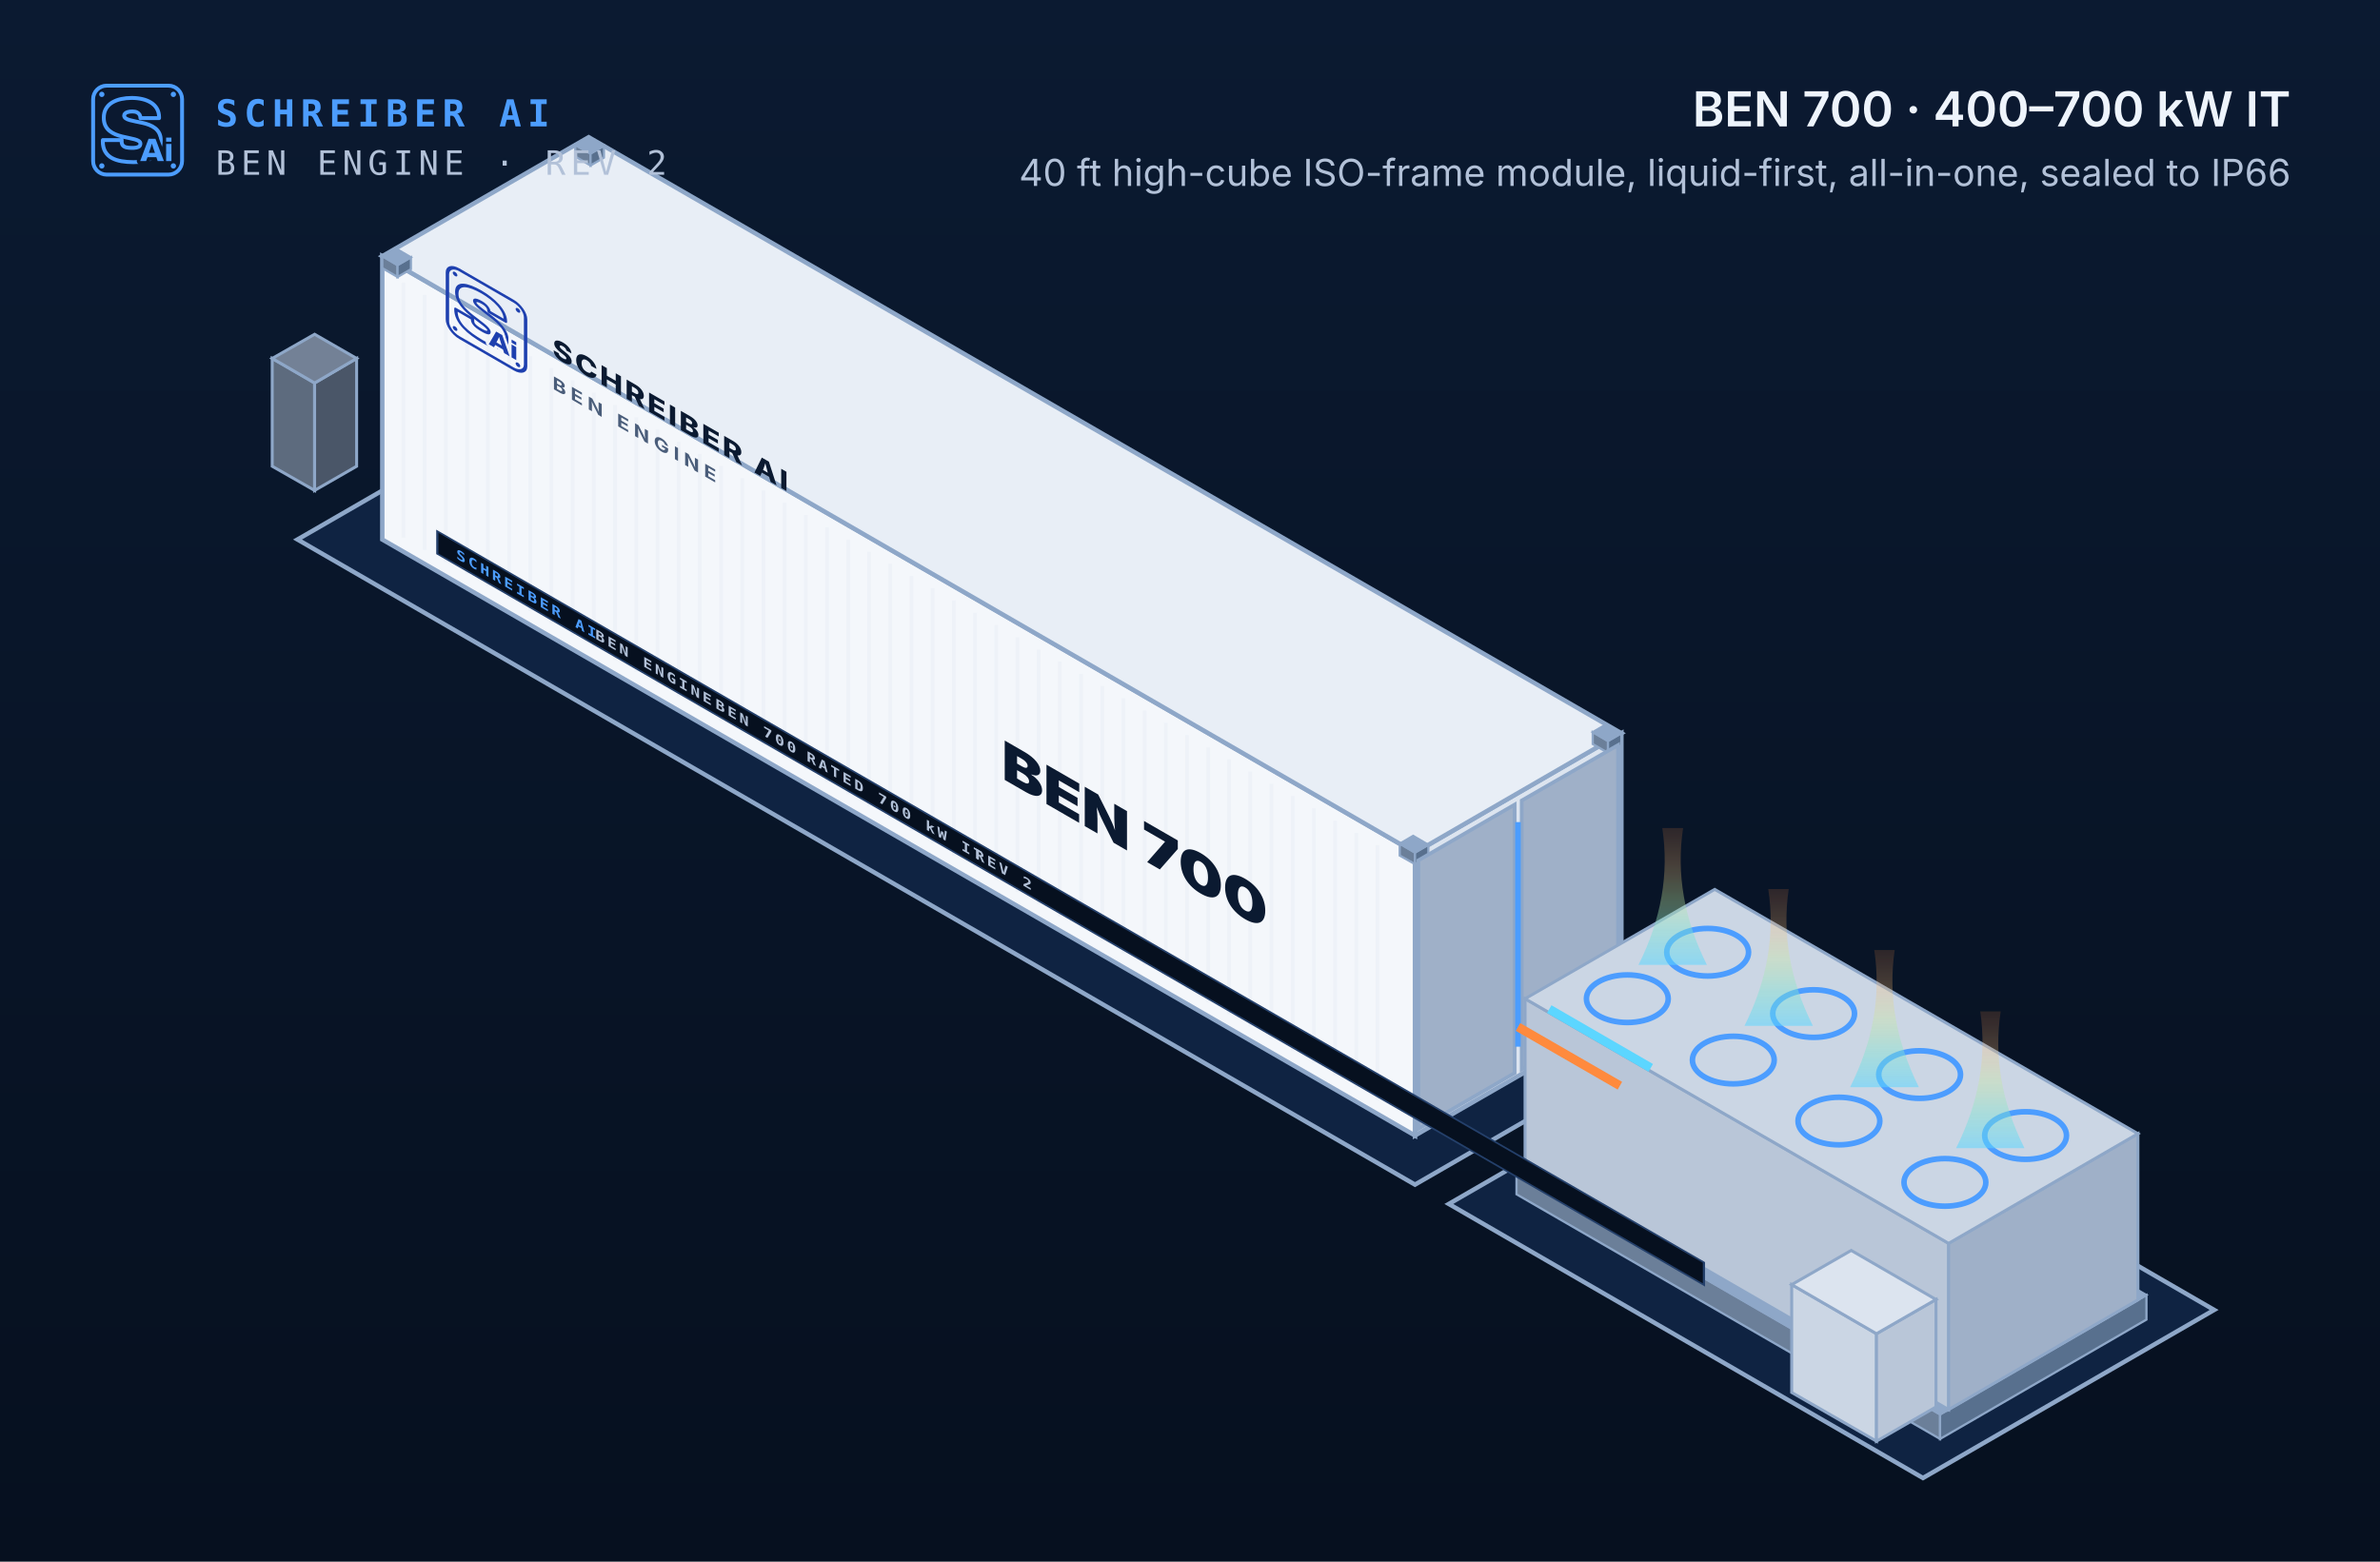
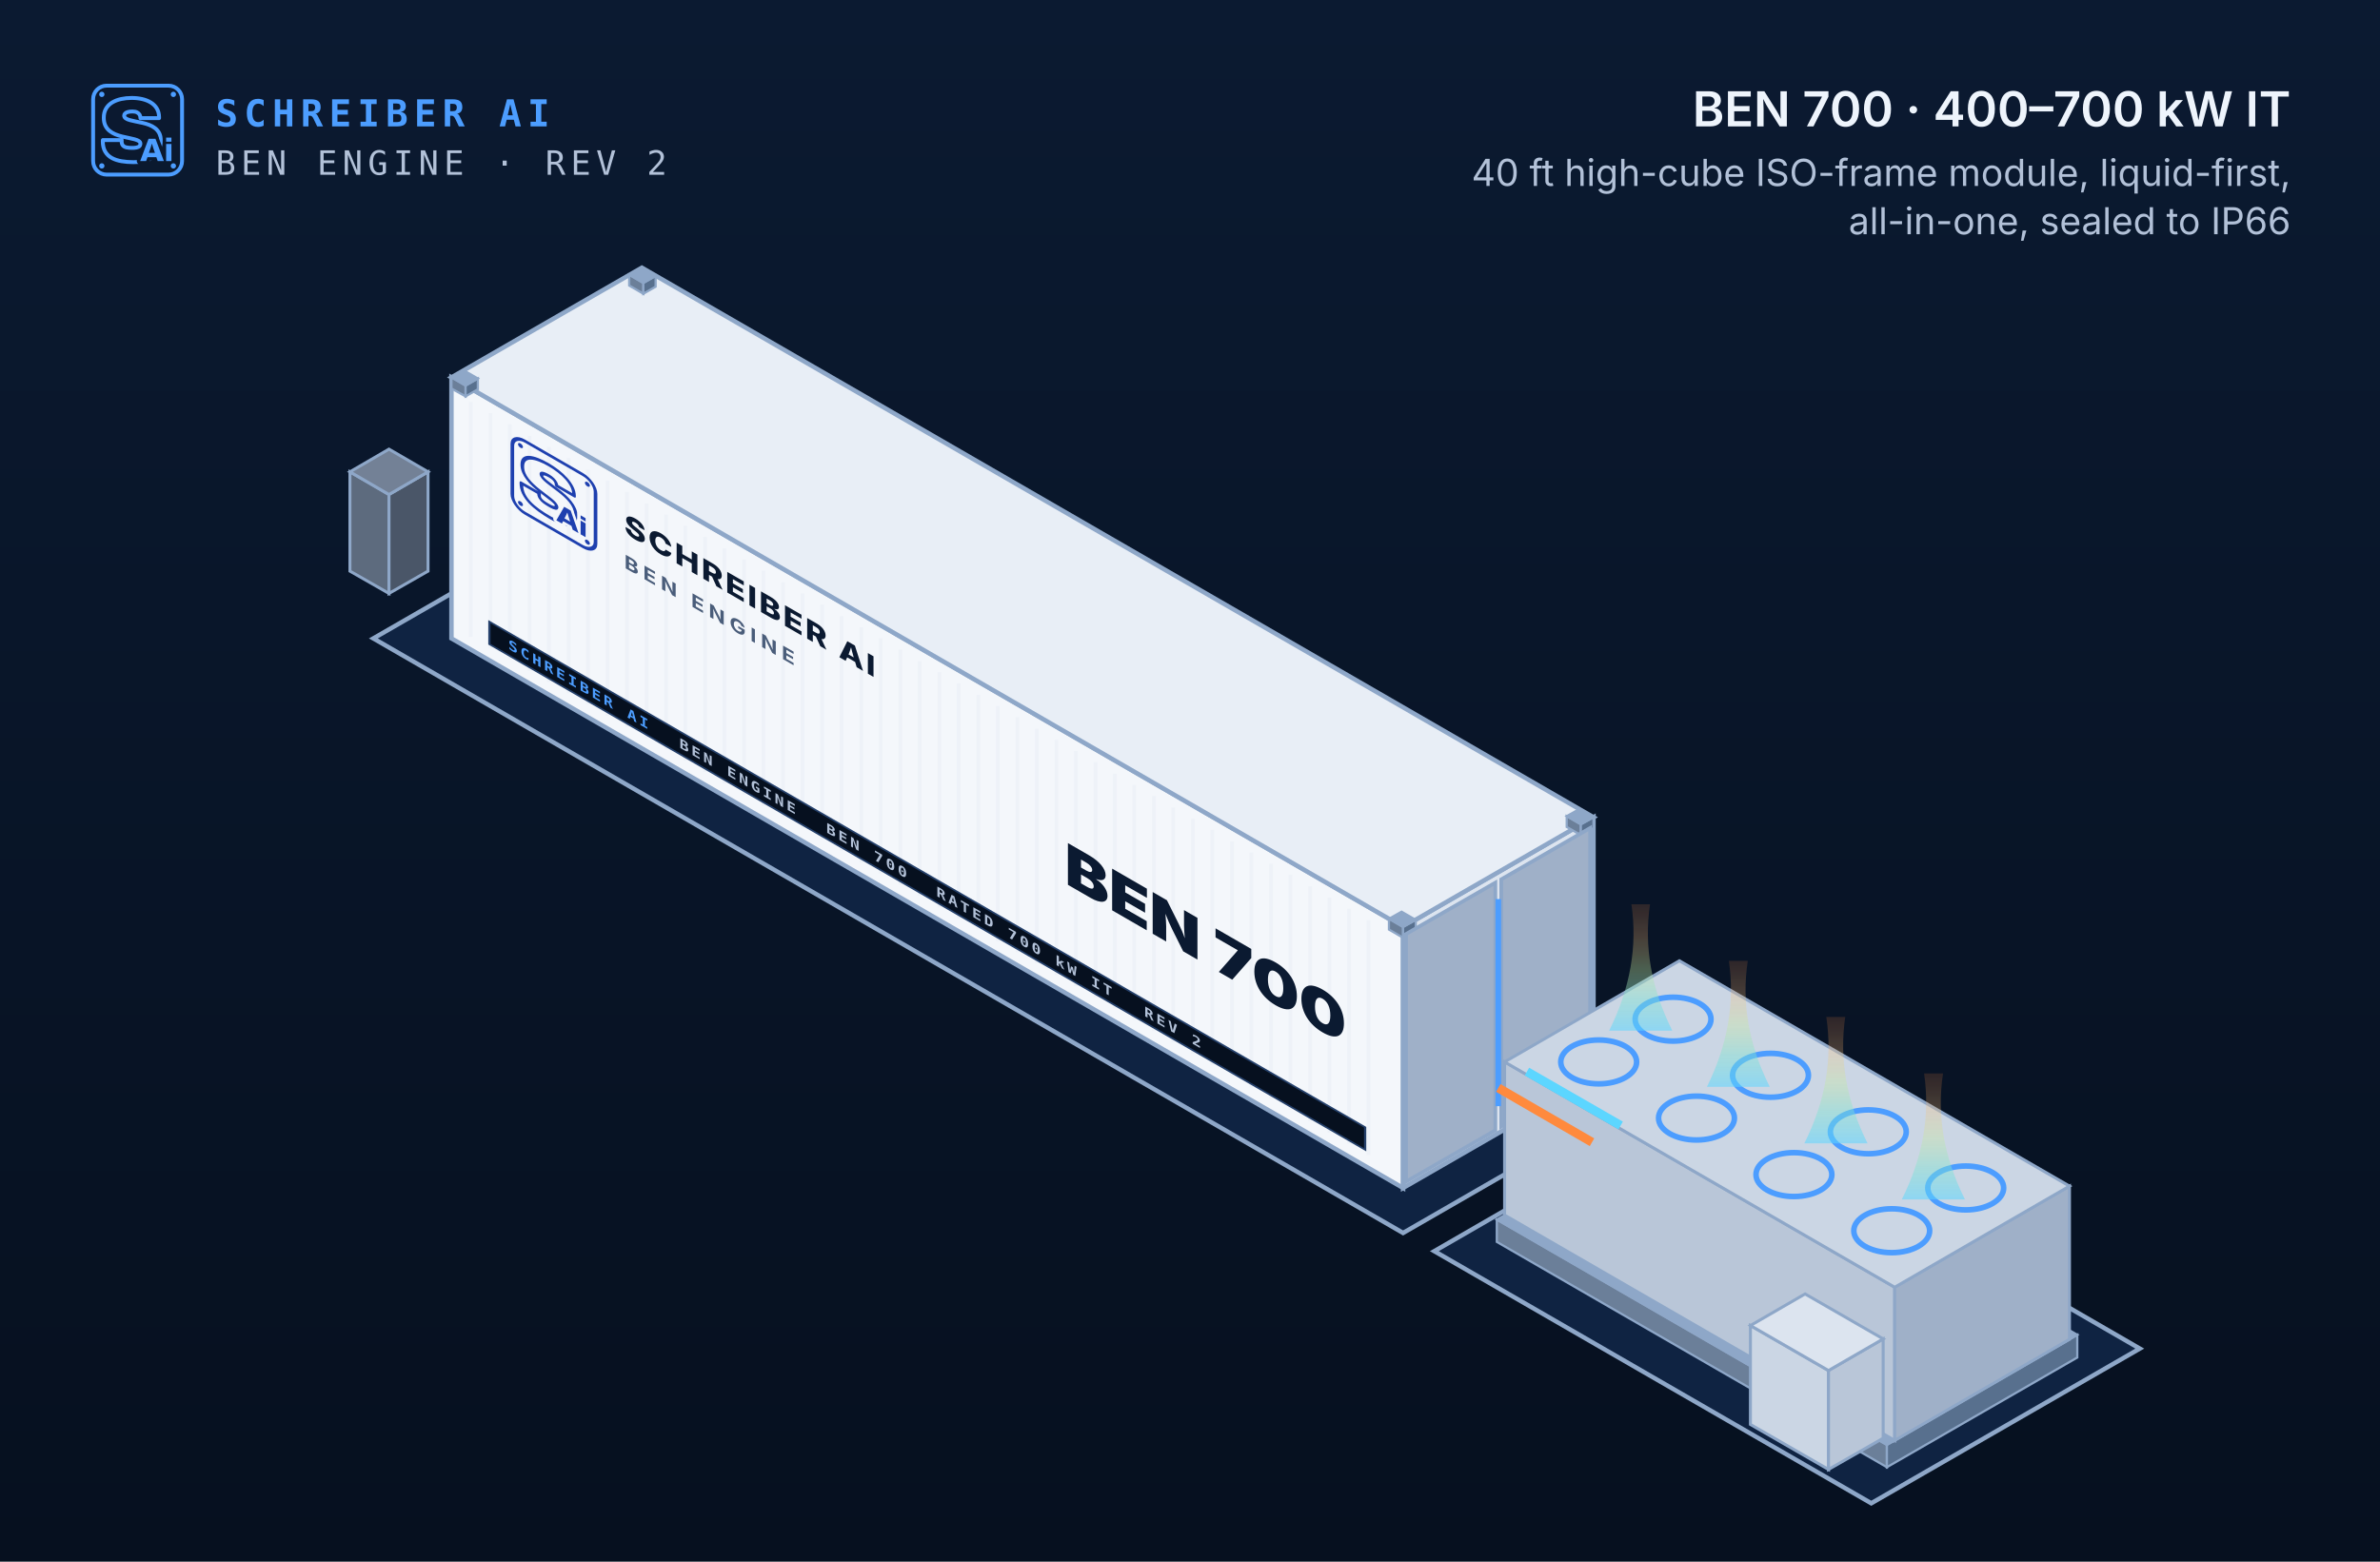
<svg xmlns="http://www.w3.org/2000/svg" viewBox="0 0 640 420" width="640" height="420" role="img" aria-label="BEN 700 — BEN Engine, by Schreiber AI, Rev 2 illustration">
  <defs>
    <linearGradient id="bg" x1="0" y1="0" x2="0" y2="1">
      <stop offset="0" stop-color="#0B1A31" />
      <stop offset="1" stop-color="#06101F" />
    </linearGradient>
  </defs>
  <rect width="640" height="420" fill="url(#bg)" />
-   <polygon points="158.3,99.9 458.8,273.4 380.5,318.6 80.0,145.1" fill="#0F2342" stroke="#8EA7C8" stroke-width="1.2" opacity="1.0" />
-   <polygon points="102.8,145.1 380.5,305.4 380.5,229.3 102.8,68.9" fill="#F4F7FB" stroke="#8EA7C8" stroke-width="1.2" opacity="1.0" />
-   <polygon points="436.0,273.4 380.5,305.4 380.5,229.3 436.0,197.2" fill="#DCE4EF" stroke="#8EA7C8" stroke-width="1.2" opacity="1.0" />
-   <polygon points="158.3,36.9 436.0,197.2 380.5,229.3 102.8,68.9" fill="#E8EEF6" stroke="#8EA7C8" stroke-width="1.2" opacity="1.0" />
-   <line x1="108.5" y1="144.6" x2="108.5" y2="76.0" stroke="#EEF2F8" stroke-width="1" />
-   <line x1="114.2" y1="147.9" x2="114.2" y2="79.3" stroke="#EEF2F8" stroke-width="1" />
-   <line x1="119.9" y1="151.2" x2="119.9" y2="82.6" stroke="#EEF2F8" stroke-width="1" />
-   <line x1="125.6" y1="154.4" x2="125.6" y2="85.9" stroke="#EEF2F8" stroke-width="1" />
-   <line x1="131.2" y1="157.7" x2="131.2" y2="89.2" stroke="#EEF2F8" stroke-width="1" />
-   <line x1="136.9" y1="161.0" x2="136.9" y2="92.5" stroke="#EEF2F8" stroke-width="1" />
-   <line x1="142.6" y1="164.3" x2="142.6" y2="95.8" stroke="#EEF2F8" stroke-width="1" />
-   <line x1="148.3" y1="167.6" x2="148.3" y2="99.0" stroke="#EEF2F8" stroke-width="1" />
-   <line x1="154.0" y1="170.9" x2="154.0" y2="102.3" stroke="#EEF2F8" stroke-width="1" />
-   <line x1="159.7" y1="174.2" x2="159.7" y2="105.6" stroke="#EEF2F8" stroke-width="1" />
-   <line x1="165.4" y1="177.5" x2="165.4" y2="108.9" stroke="#EEF2F8" stroke-width="1" />
-   <line x1="171.1" y1="180.7" x2="171.1" y2="112.2" stroke="#EEF2F8" stroke-width="1" />
-   <line x1="176.8" y1="184.0" x2="176.8" y2="115.5" stroke="#EEF2F8" stroke-width="1" />
-   <line x1="182.5" y1="187.3" x2="182.5" y2="118.8" stroke="#EEF2F8" stroke-width="1" />
-   <line x1="188.2" y1="190.6" x2="188.2" y2="122.1" stroke="#EEF2F8" stroke-width="1" />
-   <line x1="193.9" y1="193.9" x2="193.9" y2="125.3" stroke="#EEF2F8" stroke-width="1" />
-   <line x1="199.6" y1="197.2" x2="199.6" y2="128.6" stroke="#EEF2F8" stroke-width="1" />
-   <line x1="205.3" y1="200.5" x2="205.3" y2="131.9" stroke="#EEF2F8" stroke-width="1" />
-   <line x1="211.0" y1="203.8" x2="211.0" y2="135.2" stroke="#EEF2F8" stroke-width="1" />
-   <line x1="216.7" y1="207.0" x2="216.7" y2="138.5" stroke="#EEF2F8" stroke-width="1" />
-   <line x1="222.4" y1="210.3" x2="222.4" y2="141.8" stroke="#EEF2F8" stroke-width="1" />
-   <line x1="228.1" y1="213.6" x2="228.1" y2="145.1" stroke="#EEF2F8" stroke-width="1" />
-   <line x1="233.7" y1="216.9" x2="233.7" y2="148.4" stroke="#EEF2F8" stroke-width="1" />
-   <line x1="239.4" y1="220.2" x2="239.4" y2="151.6" stroke="#EEF2F8" stroke-width="1" />
-   <line x1="245.1" y1="223.5" x2="245.1" y2="154.9" stroke="#EEF2F8" stroke-width="1" />
-   <line x1="250.8" y1="226.8" x2="250.8" y2="158.2" stroke="#EEF2F8" stroke-width="1" />
-   <line x1="256.5" y1="230.1" x2="256.5" y2="161.5" stroke="#EEF2F8" stroke-width="1" />
-   <line x1="262.2" y1="233.3" x2="262.2" y2="164.8" stroke="#EEF2F8" stroke-width="1" />
-   <line x1="267.9" y1="236.6" x2="267.9" y2="168.1" stroke="#EEF2F8" stroke-width="1" />
-   <line x1="273.6" y1="239.9" x2="273.6" y2="171.4" stroke="#EEF2F8" stroke-width="1" />
-   <line x1="279.3" y1="243.2" x2="279.3" y2="174.7" stroke="#EEF2F8" stroke-width="1" />
-   <line x1="285.0" y1="246.5" x2="285.0" y2="177.9" stroke="#EEF2F8" stroke-width="1" />
-   <line x1="290.7" y1="249.8" x2="290.7" y2="181.2" stroke="#EEF2F8" stroke-width="1" />
-   <line x1="296.4" y1="253.1" x2="296.4" y2="184.5" stroke="#EEF2F8" stroke-width="1" />
-   <line x1="302.1" y1="256.4" x2="302.1" y2="187.8" stroke="#EEF2F8" stroke-width="1" />
-   <line x1="307.8" y1="259.6" x2="307.8" y2="191.1" stroke="#EEF2F8" stroke-width="1" />
-   <line x1="313.5" y1="262.9" x2="313.5" y2="194.4" stroke="#EEF2F8" stroke-width="1" />
-   <line x1="319.2" y1="266.2" x2="319.2" y2="197.7" stroke="#EEF2F8" stroke-width="1" />
-   <line x1="324.9" y1="269.5" x2="324.9" y2="201.0" stroke="#EEF2F8" stroke-width="1" />
-   <line x1="330.5" y1="272.8" x2="330.5" y2="204.2" stroke="#EEF2F8" stroke-width="1" />
-   <line x1="336.2" y1="276.1" x2="336.2" y2="207.5" stroke="#EEF2F8" stroke-width="1" />
-   <line x1="341.9" y1="279.4" x2="341.9" y2="210.8" stroke="#EEF2F8" stroke-width="1" />
-   <line x1="347.6" y1="282.7" x2="347.6" y2="214.1" stroke="#EEF2F8" stroke-width="1" />
-   <line x1="353.3" y1="285.9" x2="353.3" y2="217.4" stroke="#EEF2F8" stroke-width="1" />
-   <line x1="359.0" y1="289.2" x2="359.0" y2="220.7" stroke="#EEF2F8" stroke-width="1" />
-   <line x1="364.7" y1="292.5" x2="364.7" y2="224.0" stroke="#EEF2F8" stroke-width="1" />
-   <line x1="370.4" y1="295.8" x2="370.4" y2="227.3" stroke="#EEF2F8" stroke-width="1" />
-   <polygon points="154.7,42.1 158.8,44.5 158.8,41.3 154.7,39.0" fill="#6B7F99" stroke="#8EA7C8" stroke-width="0.6" opacity="1.0" />
-   <polygon points="162.4,42.4 158.8,44.5 158.8,41.3 162.4,39.2" fill="#58708E" stroke="#8EA7C8" stroke-width="0.6" opacity="1.0" />
-   <polygon points="158.3,36.9 162.4,39.2 158.8,41.3 154.7,39.0" fill="#8EA7C8" stroke="#8EA7C8" stroke-width="0.6" opacity="1.0" />
-   <polygon points="102.8,72.1 106.9,74.5 106.9,71.3 102.8,68.9" fill="#6B7F99" stroke="#8EA7C8" stroke-width="0.6" opacity="1.0" />
-   <polygon points="110.5,72.4 106.9,74.5 106.9,71.3 110.5,69.2" fill="#58708E" stroke="#8EA7C8" stroke-width="0.6" opacity="1.0" />
-   <polygon points="106.4,66.8 110.5,69.2 106.9,71.3 102.8,68.9" fill="#8EA7C8" stroke="#8EA7C8" stroke-width="0.6" opacity="1.0" />
-   <polygon points="428.3,200.1 432.4,202.5 432.4,199.3 428.3,196.9" fill="#6B7F99" stroke="#8EA7C8" stroke-width="0.6" opacity="1.0" />
-   <polygon points="436.0,200.4 432.4,202.5 432.4,199.3 436.0,197.2" fill="#58708E" stroke="#8EA7C8" stroke-width="0.6" opacity="1.0" />
-   <polygon points="431.9,194.8 436.0,197.2 432.4,199.3 428.3,196.9" fill="#8EA7C8" stroke="#8EA7C8" stroke-width="0.6" opacity="1.0" />
-   <polygon points="376.4,230.1 380.5,232.4 380.5,229.3 376.4,226.9" fill="#6B7F99" stroke="#8EA7C8" stroke-width="0.6" opacity="1.0" />
-   <polygon points="384.1,230.3 380.5,232.4 380.5,229.3 384.1,227.2" fill="#58708E" stroke="#8EA7C8" stroke-width="0.6" opacity="1.0" />
-   <polygon points="380.0,224.8 384.1,227.2 380.5,229.3 376.4,226.9" fill="#8EA7C8" stroke="#8EA7C8" stroke-width="0.6" opacity="1.0" />
-   <polygon points="435.1,272.6 409.2,287.6 409.2,215.3 435.1,200.4" fill="#9FB0C8" stroke="#8EA7C8" stroke-width="1" opacity="1.0" />
-   <polygon points="407.3,288.6 381.4,303.6 381.4,231.4 407.3,216.4" fill="#9FB0C8" stroke="#8EA7C8" stroke-width="1" opacity="1.0" />
-   <line x1="408.2" y1="281.5" x2="408.2" y2="221.1" stroke="#4C9DFF" stroke-width="1.5" />
-   <polygon points="467.9,278.6 595.4,352.3 517.1,397.5 389.6,323.8" fill="#0F2342" stroke="#8EA7C8" stroke-width="1.2" opacity="1.0" />
-   <polygon points="407.8,321.2 521.7,387.0 521.7,380.4 407.8,314.6" fill="#6B7F99" stroke="#8EA7C8" stroke-width="0.6" opacity="1.0" />
-   <polygon points="577.2,354.9 521.7,387.0 521.7,380.4 577.2,348.3" fill="#58708E" stroke="#8EA7C8" stroke-width="0.6" opacity="1.0" />
-   <polygon points="463.3,282.6 577.2,348.3 521.7,380.4 407.8,314.6" fill="#8EA7C8" stroke="#8EA7C8" stroke-width="0.6" opacity="1.0" />
-   <polygon points="410.1,313.3 524.0,379.1 524.0,334.4 410.1,268.6" fill="#B9C6D8" stroke="#8EA7C8" stroke-width="0.8" opacity="1.0" />
-   <polygon points="574.9,349.6 524.0,379.1 524.0,334.4 574.9,304.9" fill="#9FB0C8" stroke="#8EA7C8" stroke-width="0.8" opacity="1.0" />
-   <polygon points="461.1,239.2 574.9,304.9 524.0,334.4 410.1,268.6" fill="#CBD6E4" stroke="#8EA7C8" stroke-width="0.8" opacity="1.0" />
-   <ellipse cx="459.2" cy="256.1" rx="11.0" ry="6.4" fill="none" stroke="#4C9DFF" stroke-width="1.5" />
-   <ellipse cx="437.6" cy="268.6" rx="11.0" ry="6.4" fill="none" stroke="#4C9DFF" stroke-width="1.5" />
-   <ellipse cx="487.7" cy="272.6" rx="11.0" ry="6.4" fill="none" stroke="#4C9DFF" stroke-width="1.5" />
-   <ellipse cx="466.1" cy="285.1" rx="11.0" ry="6.4" fill="none" stroke="#4C9DFF" stroke-width="1.5" />
-   <ellipse cx="516.2" cy="289.0" rx="11.0" ry="6.4" fill="none" stroke="#4C9DFF" stroke-width="1.5" />
-   <ellipse cx="494.5" cy="301.5" rx="11.0" ry="6.4" fill="none" stroke="#4C9DFF" stroke-width="1.5" />
-   <ellipse cx="544.7" cy="305.4" rx="11.0" ry="6.4" fill="none" stroke="#4C9DFF" stroke-width="1.5" />
-   <ellipse cx="523.0" cy="318.0" rx="11.0" ry="6.4" fill="none" stroke="#4C9DFF" stroke-width="1.5" />
-   <polygon points="481.8,374.5 504.6,387.6 504.6,358.7 481.8,345.5" fill="#CBD6E4" stroke="#8EA7C8" stroke-width="0.8" opacity="1.0" />
-   <polygon points="520.6,378.4 504.6,387.6 504.6,358.7 520.6,349.5" fill="#B9C6D8" stroke="#8EA7C8" stroke-width="0.8" opacity="1.0" />
-   <polygon points="497.8,336.3 520.6,349.5 504.6,358.7 481.8,345.5" fill="#DCE4EF" stroke="#8EA7C8" stroke-width="0.8" opacity="1.0" />
-   <line x1="416.6" y1="271.4" x2="443.9" y2="287.2" stroke="#5CD6FF" stroke-width="2.4" />
-   <line x1="408.2" y1="276.2" x2="435.6" y2="292.0" stroke="#FF8A3D" stroke-width="2.4" />
-   <polygon points="73.2,125.4 84.6,131.9 84.6,103.0 73.2,96.4" fill="#5D6B7E" stroke="#8EA7C8" stroke-width="0.8" opacity="1.0" />
-   <polygon points="95.9,125.4 84.6,131.9 84.6,103.0 95.9,96.4" fill="#4A5668" stroke="#8EA7C8" stroke-width="0.8" opacity="1.0" />
-   <polygon points="84.6,89.9 95.9,96.4 84.6,103.0 73.2,96.4" fill="#738196" stroke="#8EA7C8" stroke-width="0.8" opacity="1.0" />
+   <polygon points="172.6,130.1 449.5,290.0 377.3,331.6 100.4,171.7" fill="#0F2342" stroke="#8EA7C8" stroke-width="1.2" opacity="1.0" />
+   <polygon points="121.4,171.7 377.3,319.5 377.3,249.3 121.4,101.5" fill="#F4F7FB" stroke="#8EA7C8" stroke-width="1.2" opacity="1.0" />
+   <polygon points="428.5,290.0 377.3,319.5 377.3,249.3 428.5,219.8" fill="#DCE4EF" stroke="#8EA7C8" stroke-width="1.2" opacity="1.0" />
+   <polygon points="172.6,72.0 428.5,219.8 377.3,249.3 121.4,101.5" fill="#E8EEF6" stroke="#8EA7C8" stroke-width="1.2" opacity="1.0" />
+   <line x1="126.6" y1="171.3" x2="126.6" y2="108.1" stroke="#EEF2F8" stroke-width="1" />
+   <line x1="131.9" y1="174.3" x2="131.9" y2="111.1" stroke="#EEF2F8" stroke-width="1" />
+   <line x1="137.1" y1="177.3" x2="137.1" y2="114.1" stroke="#EEF2F8" stroke-width="1" />
+   <line x1="142.4" y1="180.4" x2="142.4" y2="117.2" stroke="#EEF2F8" stroke-width="1" />
+   <line x1="147.6" y1="183.4" x2="147.6" y2="120.2" stroke="#EEF2F8" stroke-width="1" />
+   <line x1="152.9" y1="186.4" x2="152.9" y2="123.2" stroke="#EEF2F8" stroke-width="1" />
+   <line x1="158.1" y1="189.4" x2="158.1" y2="126.3" stroke="#EEF2F8" stroke-width="1" />
+   <line x1="163.4" y1="192.5" x2="163.4" y2="129.3" stroke="#EEF2F8" stroke-width="1" />
+   <line x1="168.6" y1="195.5" x2="168.6" y2="132.3" stroke="#EEF2F8" stroke-width="1" />
+   <line x1="173.9" y1="198.5" x2="173.9" y2="135.4" stroke="#EEF2F8" stroke-width="1" />
+   <line x1="179.1" y1="201.6" x2="179.1" y2="138.4" stroke="#EEF2F8" stroke-width="1" />
+   <line x1="184.3" y1="204.6" x2="184.3" y2="141.4" stroke="#EEF2F8" stroke-width="1" />
+   <line x1="189.6" y1="207.6" x2="189.6" y2="144.4" stroke="#EEF2F8" stroke-width="1" />
+   <line x1="194.8" y1="210.7" x2="194.8" y2="147.5" stroke="#EEF2F8" stroke-width="1" />
+   <line x1="200.1" y1="213.7" x2="200.1" y2="150.5" stroke="#EEF2F8" stroke-width="1" />
+   <line x1="205.3" y1="216.7" x2="205.3" y2="153.5" stroke="#EEF2F8" stroke-width="1" />
+   <line x1="210.6" y1="219.7" x2="210.6" y2="156.6" stroke="#EEF2F8" stroke-width="1" />
+   <line x1="215.8" y1="222.8" x2="215.8" y2="159.6" stroke="#EEF2F8" stroke-width="1" />
+   <line x1="221.1" y1="225.8" x2="221.1" y2="162.6" stroke="#EEF2F8" stroke-width="1" />
+   <line x1="226.3" y1="228.8" x2="226.3" y2="165.7" stroke="#EEF2F8" stroke-width="1" />
+   <line x1="231.6" y1="231.9" x2="231.6" y2="168.7" stroke="#EEF2F8" stroke-width="1" />
+   <line x1="236.8" y1="234.9" x2="236.8" y2="171.7" stroke="#EEF2F8" stroke-width="1" />
+   <line x1="242.1" y1="237.9" x2="242.1" y2="174.7" stroke="#EEF2F8" stroke-width="1" />
+   <line x1="247.3" y1="240.9" x2="247.3" y2="177.8" stroke="#EEF2F8" stroke-width="1" />
+   <line x1="252.6" y1="244.0" x2="252.6" y2="180.8" stroke="#EEF2F8" stroke-width="1" />
+   <line x1="257.8" y1="247.0" x2="257.8" y2="183.8" stroke="#EEF2F8" stroke-width="1" />
+   <line x1="263.1" y1="250.0" x2="263.1" y2="186.9" stroke="#EEF2F8" stroke-width="1" />
+   <line x1="268.3" y1="253.1" x2="268.3" y2="189.9" stroke="#EEF2F8" stroke-width="1" />
+   <line x1="273.6" y1="256.1" x2="273.6" y2="192.9" stroke="#EEF2F8" stroke-width="1" />
+   <line x1="278.8" y1="259.1" x2="278.8" y2="196.0" stroke="#EEF2F8" stroke-width="1" />
+   <line x1="284.1" y1="262.2" x2="284.1" y2="199.0" stroke="#EEF2F8" stroke-width="1" />
+   <line x1="289.3" y1="265.2" x2="289.3" y2="202.0" stroke="#EEF2F8" stroke-width="1" />
+   <line x1="294.6" y1="268.2" x2="294.6" y2="205.0" stroke="#EEF2F8" stroke-width="1" />
+   <line x1="299.8" y1="271.2" x2="299.8" y2="208.1" stroke="#EEF2F8" stroke-width="1" />
+   <line x1="305.0" y1="274.3" x2="305.0" y2="211.1" stroke="#EEF2F8" stroke-width="1" />
+   <line x1="310.3" y1="277.3" x2="310.3" y2="214.1" stroke="#EEF2F8" stroke-width="1" />
+   <line x1="315.5" y1="280.3" x2="315.5" y2="217.2" stroke="#EEF2F8" stroke-width="1" />
+   <line x1="320.8" y1="283.4" x2="320.8" y2="220.2" stroke="#EEF2F8" stroke-width="1" />
+   <line x1="326.0" y1="286.4" x2="326.0" y2="223.2" stroke="#EEF2F8" stroke-width="1" />
+   <line x1="331.3" y1="289.4" x2="331.3" y2="226.3" stroke="#EEF2F8" stroke-width="1" />
+   <line x1="336.5" y1="292.5" x2="336.5" y2="229.3" stroke="#EEF2F8" stroke-width="1" />
+   <line x1="341.8" y1="295.5" x2="341.8" y2="232.3" stroke="#EEF2F8" stroke-width="1" />
+   <line x1="347.0" y1="298.5" x2="347.0" y2="235.3" stroke="#EEF2F8" stroke-width="1" />
+   <line x1="352.3" y1="301.5" x2="352.3" y2="238.4" stroke="#EEF2F8" stroke-width="1" />
+   <line x1="357.5" y1="304.6" x2="357.5" y2="241.4" stroke="#EEF2F8" stroke-width="1" />
+   <line x1="362.8" y1="307.6" x2="362.8" y2="244.4" stroke="#EEF2F8" stroke-width="1" />
+   <line x1="368.0" y1="310.6" x2="368.0" y2="247.5" stroke="#EEF2F8" stroke-width="1" />
+   <polygon points="169.2,76.8 173.0,79.0 173.0,76.1 169.2,73.9" fill="#6B7F99" stroke="#8EA7C8" stroke-width="0.6" opacity="1.0" />
+   <polygon points="176.3,77.1 173.0,79.0 173.0,76.1 176.3,74.2" fill="#58708E" stroke="#8EA7C8" stroke-width="0.6" opacity="1.0" />
+   <polygon points="172.6,72.0 176.3,74.2 173.0,76.1 169.2,73.9" fill="#8EA7C8" stroke="#8EA7C8" stroke-width="0.6" opacity="1.0" />
+   <polygon points="121.4,104.5 125.2,106.6 125.2,103.7 121.4,101.5" fill="#6B7F99" stroke="#8EA7C8" stroke-width="0.6" opacity="1.0" />
+   <polygon points="128.5,104.7 125.2,106.6 125.2,103.7 128.5,101.8" fill="#58708E" stroke="#8EA7C8" stroke-width="0.6" opacity="1.0" />
+   <polygon points="124.7,99.6 128.5,101.8 125.2,103.7 121.4,101.5" fill="#8EA7C8" stroke="#8EA7C8" stroke-width="0.6" opacity="1.0" />
+   <polygon points="421.3,222.4 425.1,224.6 425.1,221.7 421.3,219.5" fill="#6B7F99" stroke="#8EA7C8" stroke-width="0.6" opacity="1.0" />
+   <polygon points="428.5,222.7 425.1,224.6 425.1,221.7 428.5,219.8" fill="#58708E" stroke="#8EA7C8" stroke-width="0.6" opacity="1.0" />
+   <polygon points="424.7,217.6 428.5,219.8 425.1,221.7 421.3,219.5" fill="#8EA7C8" stroke="#8EA7C8" stroke-width="0.6" opacity="1.0" />
+   <polygon points="373.5,250.0 377.3,252.2 377.3,249.3 373.5,247.1" fill="#6B7F99" stroke="#8EA7C8" stroke-width="0.6" opacity="1.0" />
+   <polygon points="380.7,250.3 377.3,252.2 377.3,249.3 380.7,247.4" fill="#58708E" stroke="#8EA7C8" stroke-width="0.6" opacity="1.0" />
+   <polygon points="376.9,245.2 380.7,247.4 377.3,249.3 373.5,247.1" fill="#8EA7C8" stroke="#8EA7C8" stroke-width="0.6" opacity="1.0" />
+   <polygon points="427.6,289.2 403.7,303.0 403.7,236.5 427.6,222.7" fill="#9FB0C8" stroke="#8EA7C8" stroke-width="1" opacity="1.0" />
+   <polygon points="402.1,304.0 378.1,317.8 378.1,251.2 402.1,237.4" fill="#9FB0C8" stroke="#8EA7C8" stroke-width="1" opacity="1.0" />
+   <line x1="402.9" y1="297.5" x2="402.9" y2="241.8" stroke="#4C9DFF" stroke-width="1.5" />
+   <polygon points="457.9,294.8 575.4,362.7 503.2,404.3 385.7,336.5" fill="#0F2342" stroke="#8EA7C8" stroke-width="1.2" opacity="1.0" />
+   <polygon points="402.5,334.0 507.4,394.6 507.4,388.6 402.5,328.0" fill="#6B7F99" stroke="#8EA7C8" stroke-width="0.6" opacity="1.0" />
+   <polygon points="558.6,365.1 507.4,394.6 507.4,388.6 558.6,359.0" fill="#58708E" stroke="#8EA7C8" stroke-width="0.6" opacity="1.0" />
+   <polygon points="453.7,298.4 558.6,359.0 507.4,388.6 402.5,328.0" fill="#8EA7C8" stroke="#8EA7C8" stroke-width="0.6" opacity="1.0" />
+   <polygon points="404.6,326.8 509.5,387.4 509.5,346.2 404.6,285.6" fill="#B9C6D8" stroke="#8EA7C8" stroke-width="0.8" opacity="1.0" />
+   <polygon points="556.5,360.2 509.5,387.4 509.5,346.2 556.5,319.0" fill="#9FB0C8" stroke="#8EA7C8" stroke-width="0.8" opacity="1.0" />
+   <polygon points="451.6,258.4 556.5,319.0 509.5,346.2 404.6,285.6" fill="#CBD6E4" stroke="#8EA7C8" stroke-width="0.8" opacity="1.0" />
+   <ellipse cx="449.9" cy="274.1" rx="10.2" ry="5.9" fill="none" stroke="#4C9DFF" stroke-width="1.5" />
+   <ellipse cx="429.9" cy="285.6" rx="10.2" ry="5.9" fill="none" stroke="#4C9DFF" stroke-width="1.5" />
+   <ellipse cx="476.1" cy="289.2" rx="10.2" ry="5.9" fill="none" stroke="#4C9DFF" stroke-width="1.5" />
+   <ellipse cx="456.2" cy="300.7" rx="10.2" ry="5.9" fill="none" stroke="#4C9DFF" stroke-width="1.5" />
+   <ellipse cx="502.4" cy="304.4" rx="10.2" ry="5.9" fill="none" stroke="#4C9DFF" stroke-width="1.5" />
+   <ellipse cx="482.4" cy="315.9" rx="10.2" ry="5.9" fill="none" stroke="#4C9DFF" stroke-width="1.5" />
+   <ellipse cx="528.6" cy="319.5" rx="10.2" ry="5.9" fill="none" stroke="#4C9DFF" stroke-width="1.5" />
+   <ellipse cx="508.7" cy="331.0" rx="10.2" ry="5.9" fill="none" stroke="#4C9DFF" stroke-width="1.5" />
+   <polygon points="470.7,383.1 491.7,395.2 491.7,368.6 470.7,356.5" fill="#CBD6E4" stroke="#8EA7C8" stroke-width="0.8" opacity="1.0" />
+   <polygon points="506.4,386.8 491.7,395.2 491.7,368.6 506.4,360.1" fill="#B9C6D8" stroke="#8EA7C8" stroke-width="0.8" opacity="1.0" />
+   <polygon points="485.4,348.0 506.4,360.1 491.7,368.6 470.7,356.5" fill="#DCE4EF" stroke="#8EA7C8" stroke-width="0.8" opacity="1.0" />
+   <line x1="410.6" y1="288.2" x2="435.8" y2="302.7" stroke="#5CD6FF" stroke-width="2.4" />
+   <line x1="402.9" y1="292.6" x2="428.1" y2="307.2" stroke="#FF8A3D" stroke-width="2.4" />
+   <polygon points="94.1,153.6 104.6,159.6 104.6,133.0 94.1,126.9" fill="#5D6B7E" stroke="#8EA7C8" stroke-width="0.8" opacity="1.0" />
+   <polygon points="115.1,153.6 104.6,159.6 104.6,133.0 115.1,126.9" fill="#4A5668" stroke="#8EA7C8" stroke-width="0.8" opacity="1.0" />
+   <polygon points="104.6,120.8 115.1,126.9 104.6,133.0 94.1,126.9" fill="#738196" stroke="#8EA7C8" stroke-width="0.8" opacity="1.0" />
  <defs>
    <linearGradient id="th1401121" x1="0" y1="1" x2="0" y2="0">
      <stop offset="0.00" stop-color="#5CD6FF" stop-opacity="0.55" />
      <stop offset="0.25" stop-color="#7FE3D2" stop-opacity="0.45" />
      <stop offset="0.50" stop-color="#C9E89A" stop-opacity="0.35" />
      <stop offset="0.75" stop-color="#FFB86B" stop-opacity="0.25" />
      <stop offset="1.00" stop-color="#FF8A3D" stop-opacity="0.15" />
    </linearGradient>
  </defs>
-   <path d="M440.6,259.5 Q449.8,241.1 447.0,222.7 L452.6,222.7 Q449.8,241.1 459.0,259.5 Z" fill="url(#th1401121)" />
+   <path d="M432.7,277.2 Q441.2,260.2 438.7,243.2 L443.7,243.2 Q441.2,260.2 449.7,277.2 Z" fill="url(#th1401121)" />
  <defs>
    <linearGradient id="th1526121" x1="0" y1="1" x2="0" y2="0">
      <stop offset="0.00" stop-color="#5CD6FF" stop-opacity="0.55" />
      <stop offset="0.25" stop-color="#7FE3D2" stop-opacity="0.45" />
      <stop offset="0.50" stop-color="#C9E89A" stop-opacity="0.35" />
      <stop offset="0.75" stop-color="#FFB86B" stop-opacity="0.25" />
      <stop offset="1.00" stop-color="#FF8A3D" stop-opacity="0.15" />
    </linearGradient>
  </defs>
-   <path d="M469.1,275.9 Q478.3,257.5 475.5,239.1 L481.0,239.1 Q478.3,257.5 487.5,275.9 Z" fill="url(#th1526121)" />
+   <path d="M459.0,292.3 Q467.4,275.3 464.9,258.4 L470.0,258.4 Q467.4,275.3 475.9,292.3 Z" fill="url(#th1526121)" />
  <defs>
    <linearGradient id="th1651121" x1="0" y1="1" x2="0" y2="0">
      <stop offset="0.00" stop-color="#5CD6FF" stop-opacity="0.55" />
      <stop offset="0.25" stop-color="#7FE3D2" stop-opacity="0.45" />
      <stop offset="0.50" stop-color="#C9E89A" stop-opacity="0.35" />
      <stop offset="0.75" stop-color="#FFB86B" stop-opacity="0.25" />
      <stop offset="1.00" stop-color="#FF8A3D" stop-opacity="0.15" />
    </linearGradient>
  </defs>
-   <path d="M497.5,292.4 Q506.8,273.9 504.0,255.5 L509.5,255.5 Q506.8,273.9 516.0,292.4 Z" fill="url(#th1651121)" />
+   <path d="M485.2,307.5 Q493.7,290.5 491.1,273.5 L496.2,273.5 Q493.7,290.5 502.2,307.5 Z" fill="url(#th1651121)" />
  <defs>
    <linearGradient id="th1776121" x1="0" y1="1" x2="0" y2="0">
      <stop offset="0.00" stop-color="#5CD6FF" stop-opacity="0.55" />
      <stop offset="0.25" stop-color="#7FE3D2" stop-opacity="0.45" />
      <stop offset="0.50" stop-color="#C9E89A" stop-opacity="0.35" />
      <stop offset="0.75" stop-color="#FFB86B" stop-opacity="0.25" />
      <stop offset="1.00" stop-color="#FF8A3D" stop-opacity="0.15" />
    </linearGradient>
  </defs>
-   <path d="M526.0,308.8 Q535.2,290.4 532.5,272.0 L538.0,272.0 Q535.2,290.4 544.4,308.8 Z" fill="url(#th1776121)" />
-   <g transform="translate(102.8,140.4) skewY(30) scale(1,0.866)">
-     <rect x="14.8" y="-7.0" width="340.6" height="7.0" fill="#06101F" stroke="#24406B" stroke-width="0.6" />
-     <text x="19.9" y="-2.0" font-family="IBM Plex Mono,monospace" font-weight="600" font-size="4.2" letter-spacing="0.67" fill="#4C9DFF">SCHREIBER AI</text>
-     <text x="57.3" y="-2.0" font-family="IBM Plex Mono,monospace" font-weight="600" font-size="4.2" letter-spacing="0.67" fill="#B2C1D8">BEN ENGINE</text>
-     <text x="89.6" y="-2.0" font-family="IBM Plex Mono,monospace" font-weight="600" font-size="4.2" letter-spacing="0.67" fill="#B2C1D8">BEN 700</text>
-     <text x="114.1" y="-2.0" font-family="IBM Plex Mono,monospace" font-weight="600" font-size="4.2" letter-spacing="0.67" fill="#B2C1D8">RATED 700 kW IT</text>
-     <text x="159.4" y="-2.0" font-family="IBM Plex Mono,monospace" font-weight="600" font-size="4.2" letter-spacing="0.67" fill="#B2C1D8">REV 2</text>
-   </g>
-   <g transform="translate(119.4,89.2) skewY(30) scale(1,0.866)">
-     <g transform="translate(0.00 -22.85) scale(0.2285) translate(-0.0 -0.0)" data-master="brand/v2/mark-deep.svg">
-       <defs>
-         <mask id="hm585_v2mgap" maskUnits="userSpaceOnUse" x="0" y="0" width="100" height="100">
-           <rect width="100" height="100" fill="#fff" />
-           <g fill="#000" stroke="#000" stroke-width="208.8" stroke-linejoin="round">
+   <path d="M511.4,322.6 Q519.9,305.6 517.4,288.7 L522.5,288.7 Q519.9,305.6 528.4,322.6 Z" fill="url(#th1776121)" />
+   <g transform="translate(121.4,171.7) skewY(30) scale(1,0.866)">
+     <clipPath id="fc7">
+       <rect x="0.0" y="-81.1" width="255.9" height="81.1" />
+     </clipPath>
+     <g clip-path="url(#fc7)">
+       <g transform="translate(0,-5.0)">
+         <rect x="10.2" y="-7.0" width="235.5" height="7.0" fill="#06101F" stroke="#24406B" stroke-width="0.6" />
+         <text x="15.3" y="-2.0" font-family="IBM Plex Mono,monospace" font-weight="600" font-size="4.2" letter-spacing="0.67" fill="#4C9DFF">SCHREIBER AI</text>
+         <text x="61.3" y="-2.0" font-family="IBM Plex Mono,monospace" font-weight="600" font-size="4.2" letter-spacing="0.67" fill="#B2C1D8">BEN ENGINE</text>
+         <text x="100.8" y="-2.0" font-family="IBM Plex Mono,monospace" font-weight="600" font-size="4.2" letter-spacing="0.67" fill="#B2C1D8">BEN 700</text>
+         <text x="130.4" y="-2.0" font-family="IBM Plex Mono,monospace" font-weight="600" font-size="4.2" letter-spacing="0.67" fill="#B2C1D8">RATED 700 kW IT</text>
+         <text x="186.3" y="-2.0" font-family="IBM Plex Mono,monospace" font-weight="600" font-size="4.2" letter-spacing="0.67" fill="#B2C1D8">REV 2</text>
+       </g>
+       <g transform="translate(15.4,-51.1)">
+         <g transform="translate(0.00 -24.32) scale(0.24316) translate(-0.0 -0.0)" data-master="brand/v2/mark-deep.svg">
+           <defs>
+             <mask id="hm271_v2mgap" maskUnits="userSpaceOnUse" x="0" y="0" width="100" height="100">
+               <rect width="100" height="100" fill="#fff" />
+               <g fill="#000" stroke="#000" stroke-width="208.8" stroke-linejoin="round">
+                 <path transform="translate(52.407 82) scale(0.03353 -0.03353)" d="M7.717 0 266.022 687.087H480.563L739.325 0H547.783L506.913 119.371H232.585L191.715 0ZM276.303 253.283H463.283L413.847 397.98Q409.847 409.067 404.619 425.382Q399.391 441.697 393.934 460.469Q388.478 479.241 383.021 497.969Q377.564 516.697 373.108 531.154H366.478Q361.564 512.241 354.151 487.871Q346.738 463.501 339.282 439.686Q331.825 415.871 325.738 397.98Z" />
+                 <path transform="translate(77.418 82) scale(0.03353 -0.03353)" d="M62.283 597.761V724.087H226.129V597.761ZM62.283 0V527.087H226.129V0Z" />
+               </g>
+             </mask>
+           </defs>
+           <rect x="4" y="4" width="92" height="92" rx="14" fill="none" stroke="#1E40AF" stroke-width="4" />
+           <g fill="#1E40AF">
+             <circle cx="13" cy="13" r="2.75" />
+             <circle cx="87" cy="13" r="2.75" />
+             <circle cx="13" cy="87" r="2.75" />
+             <circle cx="87" cy="87" r="2.75" />
+           </g>
+           <g mask="url(#hm271_v2mgap)" fill="none" stroke="#1E40AF" stroke-width="42.9" stroke-linejoin="round">
+             <path transform="translate(9.994 82) scale(0.09329 -0.09329)" d="M383 -12Q312 -12 250.5 -1.5Q189 9 142.5 34.5Q96 60 69.5 105.5Q43 151 43 220Q43 222 43.0 225.5Q43 229 44 233H253Q252 229 252.0 225.5Q252 222 252 219Q252 189 266.0 173.0Q280 157 305.5 151.5Q331 146 363 146Q375 146 388.5 146.5Q402 147 414.5 149.5Q427 152 437.5 157.0Q448 162 454.0 170.5Q460 179 460 192Q460 211 443.0 222.0Q426 233 397.0 241.0Q368 249 332.0 256.0Q296 263 257.0 272.5Q218 282 182.0 297.0Q146 312 117.0 335.5Q88 359 71.0 394.5Q54 430 54 480Q54 540 79.0 582.0Q104 624 147.5 650.0Q191 676 246.5 688.0Q302 700 363 700Q425 700 479.5 687.5Q534 675 576.0 649.0Q618 623 642.0 583.0Q666 543 667 488V476H460V480Q460 498 451.0 514.0Q442 530 422.5 540.0Q403 550 371 550Q341 550 320.5 544.0Q300 538 290.0 527.5Q280 517 280 505Q280 486 297.0 474.0Q314 462 343.0 454.0Q372 446 408.0 439.0Q444 432 483.0 423.5Q522 415 558.0 401.0Q594 387 623.0 364.5Q652 342 669.0 309.0Q686 276 686 228Q686 143 646.5 90.0Q607 37 538.5 12.5Q470 -12 383 -12Z" />
+           </g>
+           <g fill="#1E40AF">
            <path transform="translate(52.407 82) scale(0.03353 -0.03353)" d="M7.717 0 266.022 687.087H480.563L739.325 0H547.783L506.913 119.371H232.585L191.715 0ZM276.303 253.283H463.283L413.847 397.98Q409.847 409.067 404.619 425.382Q399.391 441.697 393.934 460.469Q388.478 479.241 383.021 497.969Q377.564 516.697 373.108 531.154H366.478Q361.564 512.241 354.151 487.871Q346.738 463.501 339.282 439.686Q331.825 415.871 325.738 397.98Z" />
            <path transform="translate(77.418 82) scale(0.03353 -0.03353)" d="M62.283 597.761V724.087H226.129V597.761ZM62.283 0V527.087H226.129V0Z" />
          </g>
-         </mask>
-       </defs>
-       <rect x="4" y="4" width="92" height="92" rx="14" fill="none" stroke="#1E40AF" stroke-width="4" />
-       <g fill="#1E40AF">
-         <circle cx="13" cy="13" r="2.75" />
-         <circle cx="87" cy="13" r="2.75" />
-         <circle cx="13" cy="87" r="2.75" />
-         <circle cx="87" cy="87" r="2.75" />
+         </g>
+         <text x="31.1" y="-12.6" font-family="Archivo,Inter,system-ui,sans-serif" font-weight="800" font-size="8.8" letter-spacing="0.6" fill="#0B1A31">SCHREIBER AI</text>
+         <text x="31.1" y="-1.9" font-family="Archivo,Inter,system-ui,sans-serif" font-weight="700" font-size="5.8" letter-spacing="1.2" fill="#4A5D7A">BEN ENGINE</text>
      </g>
-       <g mask="url(#hm585_v2mgap)" fill="none" stroke="#1E40AF" stroke-width="42.9" stroke-linejoin="round">
-         <path transform="translate(9.994 82) scale(0.09329 -0.09329)" d="M383 -12Q312 -12 250.5 -1.5Q189 9 142.5 34.5Q96 60 69.5 105.5Q43 151 43 220Q43 222 43.0 225.5Q43 229 44 233H253Q252 229 252.0 225.5Q252 222 252 219Q252 189 266.0 173.0Q280 157 305.5 151.5Q331 146 363 146Q375 146 388.5 146.5Q402 147 414.5 149.5Q427 152 437.5 157.0Q448 162 454.0 170.5Q460 179 460 192Q460 211 443.0 222.0Q426 233 397.0 241.0Q368 249 332.0 256.0Q296 263 257.0 272.5Q218 282 182.0 297.0Q146 312 117.0 335.5Q88 359 71.0 394.5Q54 430 54 480Q54 540 79.0 582.0Q104 624 147.5 650.0Q191 676 246.5 688.0Q302 700 363 700Q425 700 479.5 687.5Q534 675 576.0 649.0Q618 623 642.0 583.0Q666 543 667 488V476H460V480Q460 498 451.0 514.0Q442 530 422.5 540.0Q403 550 371 550Q341 550 320.5 544.0Q300 538 290.0 527.5Q280 517 280 505Q280 486 297.0 474.0Q314 462 343.0 454.0Q372 446 408.0 439.0Q444 432 483.0 423.5Q522 415 558.0 401.0Q594 387 623.0 364.5Q652 342 669.0 309.0Q686 276 686 228Q686 143 646.5 90.0Q607 37 538.5 12.5Q470 -12 383 -12Z" />
-       </g>
-       <g fill="#1E40AF">
-         <path transform="translate(52.407 82) scale(0.03353 -0.03353)" d="M7.717 0 266.022 687.087H480.563L739.325 0H547.783L506.913 119.371H232.585L191.715 0ZM276.303 253.283H463.283L413.847 397.98Q409.847 409.067 404.619 425.382Q399.391 441.697 393.934 460.469Q388.478 479.241 383.021 497.969Q377.564 516.697 373.108 531.154H366.478Q361.564 512.241 354.151 487.871Q346.738 463.501 339.282 439.686Q331.825 415.871 325.738 397.98Z" />
-         <path transform="translate(77.418 82) scale(0.03353 -0.03353)" d="M62.283 597.761V724.087H226.129V597.761ZM62.283 0V527.087H226.129V0Z" />
-       </g>
-     </g>
-     <text x="29.2" y="-11.9" font-family="Archivo,Inter,system-ui,sans-serif" font-weight="800" font-size="8.2" letter-spacing="0.6" fill="#0B1A31">SCHREIBER AI</text>
-     <text x="29.2" y="-1.8" font-family="Archivo,Inter,system-ui,sans-serif" font-weight="700" font-size="5.5" letter-spacing="1.2" fill="#4A5D7A">BEN ENGINE</text>
-   </g>
-   <g transform="translate(269.4,209.3) skewY(30) scale(1,0.866)">
-     <text x="0" y="0" font-family="Archivo,Inter,system-ui,sans-serif" font-weight="900" font-size="16.8" fill="#0B1A31">BEN 700</text>
+       <text x="240.6" y="-34.0" text-anchor="end" font-family="Archivo,Inter,system-ui,sans-serif" font-weight="900" font-size="17.8" fill="#0B1A31">BEN 700</text>
+     </g>
  </g>
  <g transform="translate(24.00 22.00) scale(0.26) translate(-0.0 -0.0)" data-master="brand/v2/mark-signal.svg">
    <defs>
      <mask id="hdr_v2mgap" maskUnits="userSpaceOnUse" x="0" y="0" width="100" height="100">
        <rect width="100" height="100" fill="#fff" />
        <g fill="#000" stroke="#000" stroke-width="208.8" stroke-linejoin="round">
          <path transform="translate(52.407 82) scale(0.03353 -0.03353)" d="M7.717 0 266.022 687.087H480.563L739.325 0H547.783L506.913 119.371H232.585L191.715 0ZM276.303 253.283H463.283L413.847 397.98Q409.847 409.067 404.619 425.382Q399.391 441.697 393.934 460.469Q388.478 479.241 383.021 497.969Q377.564 516.697 373.108 531.154H366.478Q361.564 512.241 354.151 487.871Q346.738 463.501 339.282 439.686Q331.825 415.871 325.738 397.98Z" />
          <path transform="translate(77.418 82) scale(0.03353 -0.03353)" d="M62.283 597.761V724.087H226.129V597.761ZM62.283 0V527.087H226.129V0Z" />
        </g>
      </mask>
    </defs>
    <rect x="4" y="4" width="92" height="92" rx="14" fill="none" stroke="#4C9DFF" stroke-width="4" />
    <g fill="#4C9DFF">
      <circle cx="13" cy="13" r="2.75" />
      <circle cx="87" cy="13" r="2.75" />
      <circle cx="13" cy="87" r="2.75" />
      <circle cx="87" cy="87" r="2.75" />
    </g>
    <g mask="url(#hdr_v2mgap)" fill="none" stroke="#4C9DFF" stroke-width="42.9" stroke-linejoin="round">
      <path transform="translate(9.994 82) scale(0.09329 -0.09329)" d="M383 -12Q312 -12 250.5 -1.5Q189 9 142.5 34.5Q96 60 69.5 105.5Q43 151 43 220Q43 222 43.0 225.5Q43 229 44 233H253Q252 229 252.0 225.5Q252 222 252 219Q252 189 266.0 173.0Q280 157 305.5 151.5Q331 146 363 146Q375 146 388.5 146.5Q402 147 414.5 149.5Q427 152 437.5 157.0Q448 162 454.0 170.5Q460 179 460 192Q460 211 443.0 222.0Q426 233 397.0 241.0Q368 249 332.0 256.0Q296 263 257.0 272.5Q218 282 182.0 297.0Q146 312 117.0 335.5Q88 359 71.0 394.5Q54 430 54 480Q54 540 79.0 582.0Q104 624 147.5 650.0Q191 676 246.5 688.0Q302 700 363 700Q425 700 479.5 687.5Q534 675 576.0 649.0Q618 623 642.0 583.0Q666 543 667 488V476H460V480Q460 498 451.0 514.0Q442 530 422.5 540.0Q403 550 371 550Q341 550 320.5 544.0Q300 538 290.0 527.5Q280 517 280 505Q280 486 297.0 474.0Q314 462 343.0 454.0Q372 446 408.0 439.0Q444 432 483.0 423.5Q522 415 558.0 401.0Q594 387 623.0 364.5Q652 342 669.0 309.0Q686 276 686 228Q686 143 646.5 90.0Q607 37 538.5 12.5Q470 -12 383 -12Z" />
    </g>
    <g fill="#4C9DFF">
      <path transform="translate(52.407 82) scale(0.03353 -0.03353)" d="M7.717 0 266.022 687.087H480.563L739.325 0H547.783L506.913 119.371H232.585L191.715 0ZM276.303 253.283H463.283L413.847 397.98Q409.847 409.067 404.619 425.382Q399.391 441.697 393.934 460.469Q388.478 479.241 383.021 497.969Q377.564 516.697 373.108 531.154H366.478Q361.564 512.241 354.151 487.871Q346.738 463.501 339.282 439.686Q331.825 415.871 325.738 397.98Z" />
      <path transform="translate(77.418 82) scale(0.03353 -0.03353)" d="M62.283 597.761V724.087H226.129V597.761ZM62.283 0V527.087H226.129V0Z" />
    </g>
  </g>
  <text x="58" y="34" font-family="IBM Plex Mono,monospace" font-weight="600" font-size="10" letter-spacing="1.6" fill="#4C9DFF">SCHREIBER AI</text>
  <text x="58" y="47" font-family="IBM Plex Mono,monospace" font-size="9" letter-spacing="1.4" fill="#B2C1D8">BEN ENGINE · REV 2</text>
  <text x="616" y="34" text-anchor="end" font-family="IBM Plex Sans,Inter,system-ui,sans-serif" font-weight="600" font-size="13" fill="#EEF4FC">BEN 700 · 400–700 kW IT</text>
-   <text x="616" y="50" text-anchor="end" font-family="IBM Plex Sans,Inter,system-ui,sans-serif" font-size="10" fill="#B2C1D8">40 ft high-cube ISO-frame module, liquid-first, all-in-one, sealed to IP66</text>
+   <text x="616" y="50" text-anchor="end" font-family="IBM Plex Sans,Inter,system-ui,sans-serif" font-size="10" fill="#B2C1D8">40 ft high-cube ISO-frame module, liquid-first,</text>
+   <text x="616" y="63" text-anchor="end" font-family="IBM Plex Sans,Inter,system-ui,sans-serif" font-size="10" fill="#B2C1D8">all-in-one, sealed to IP66</text>
</svg>
